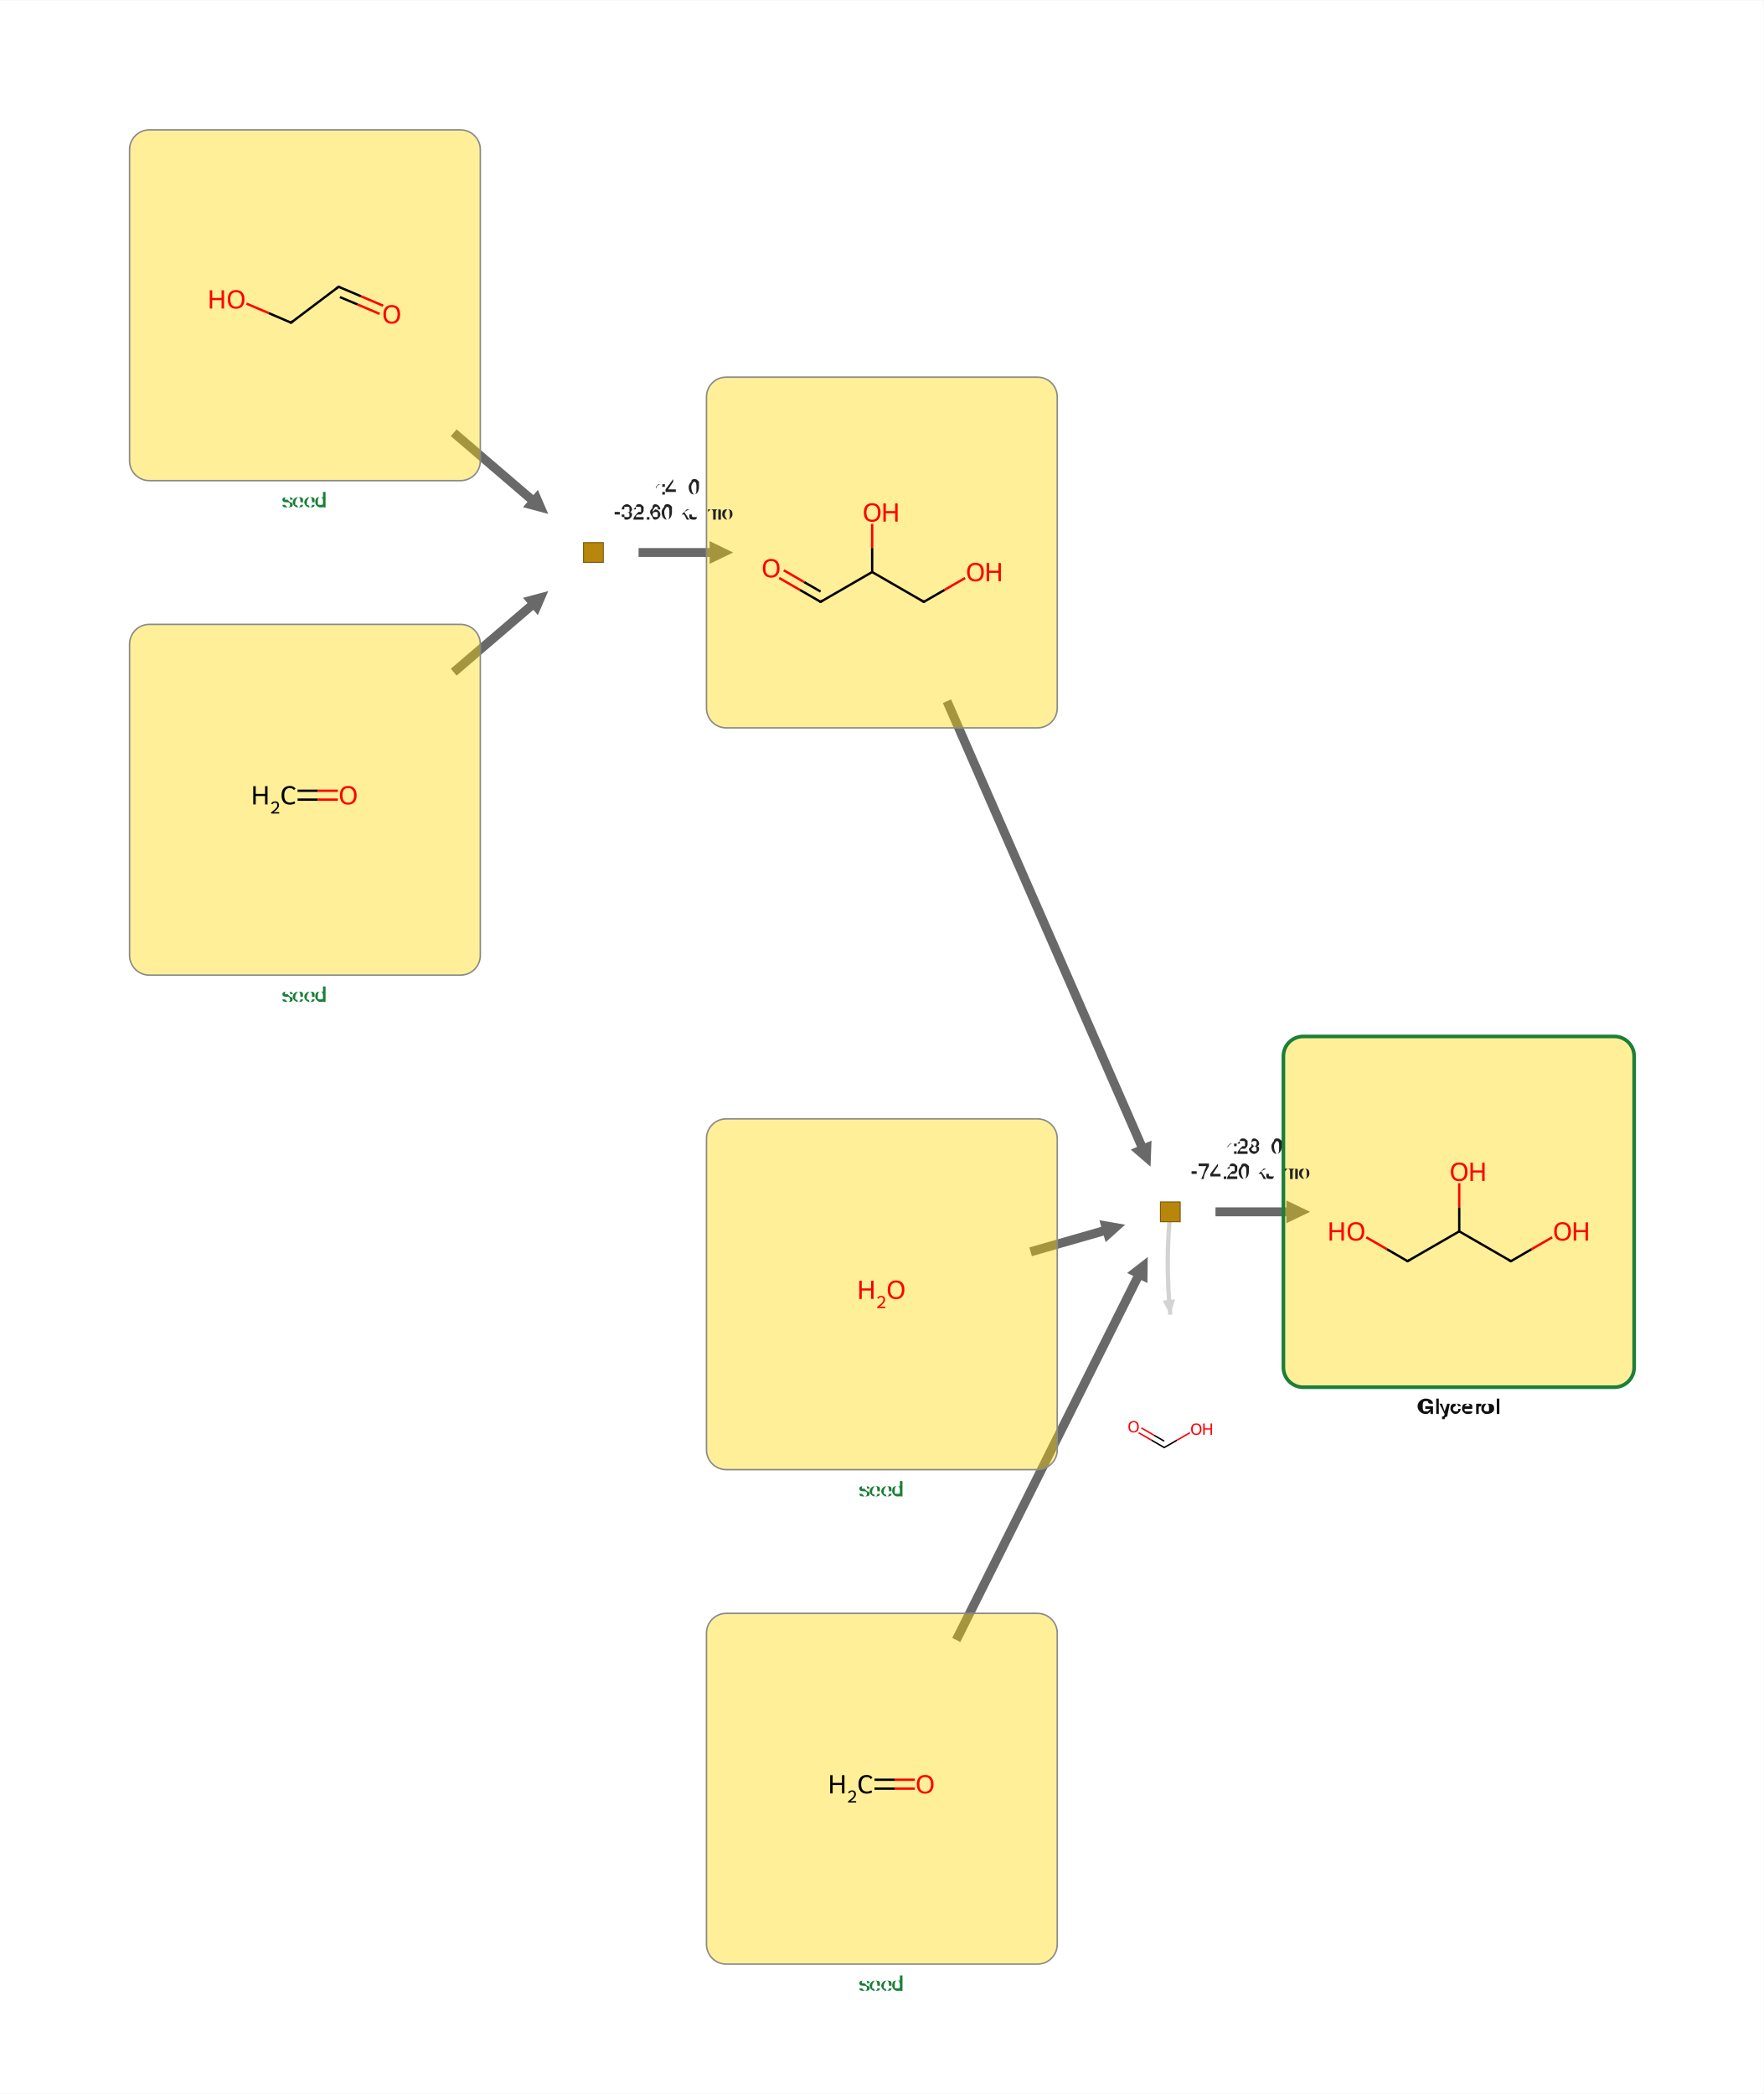
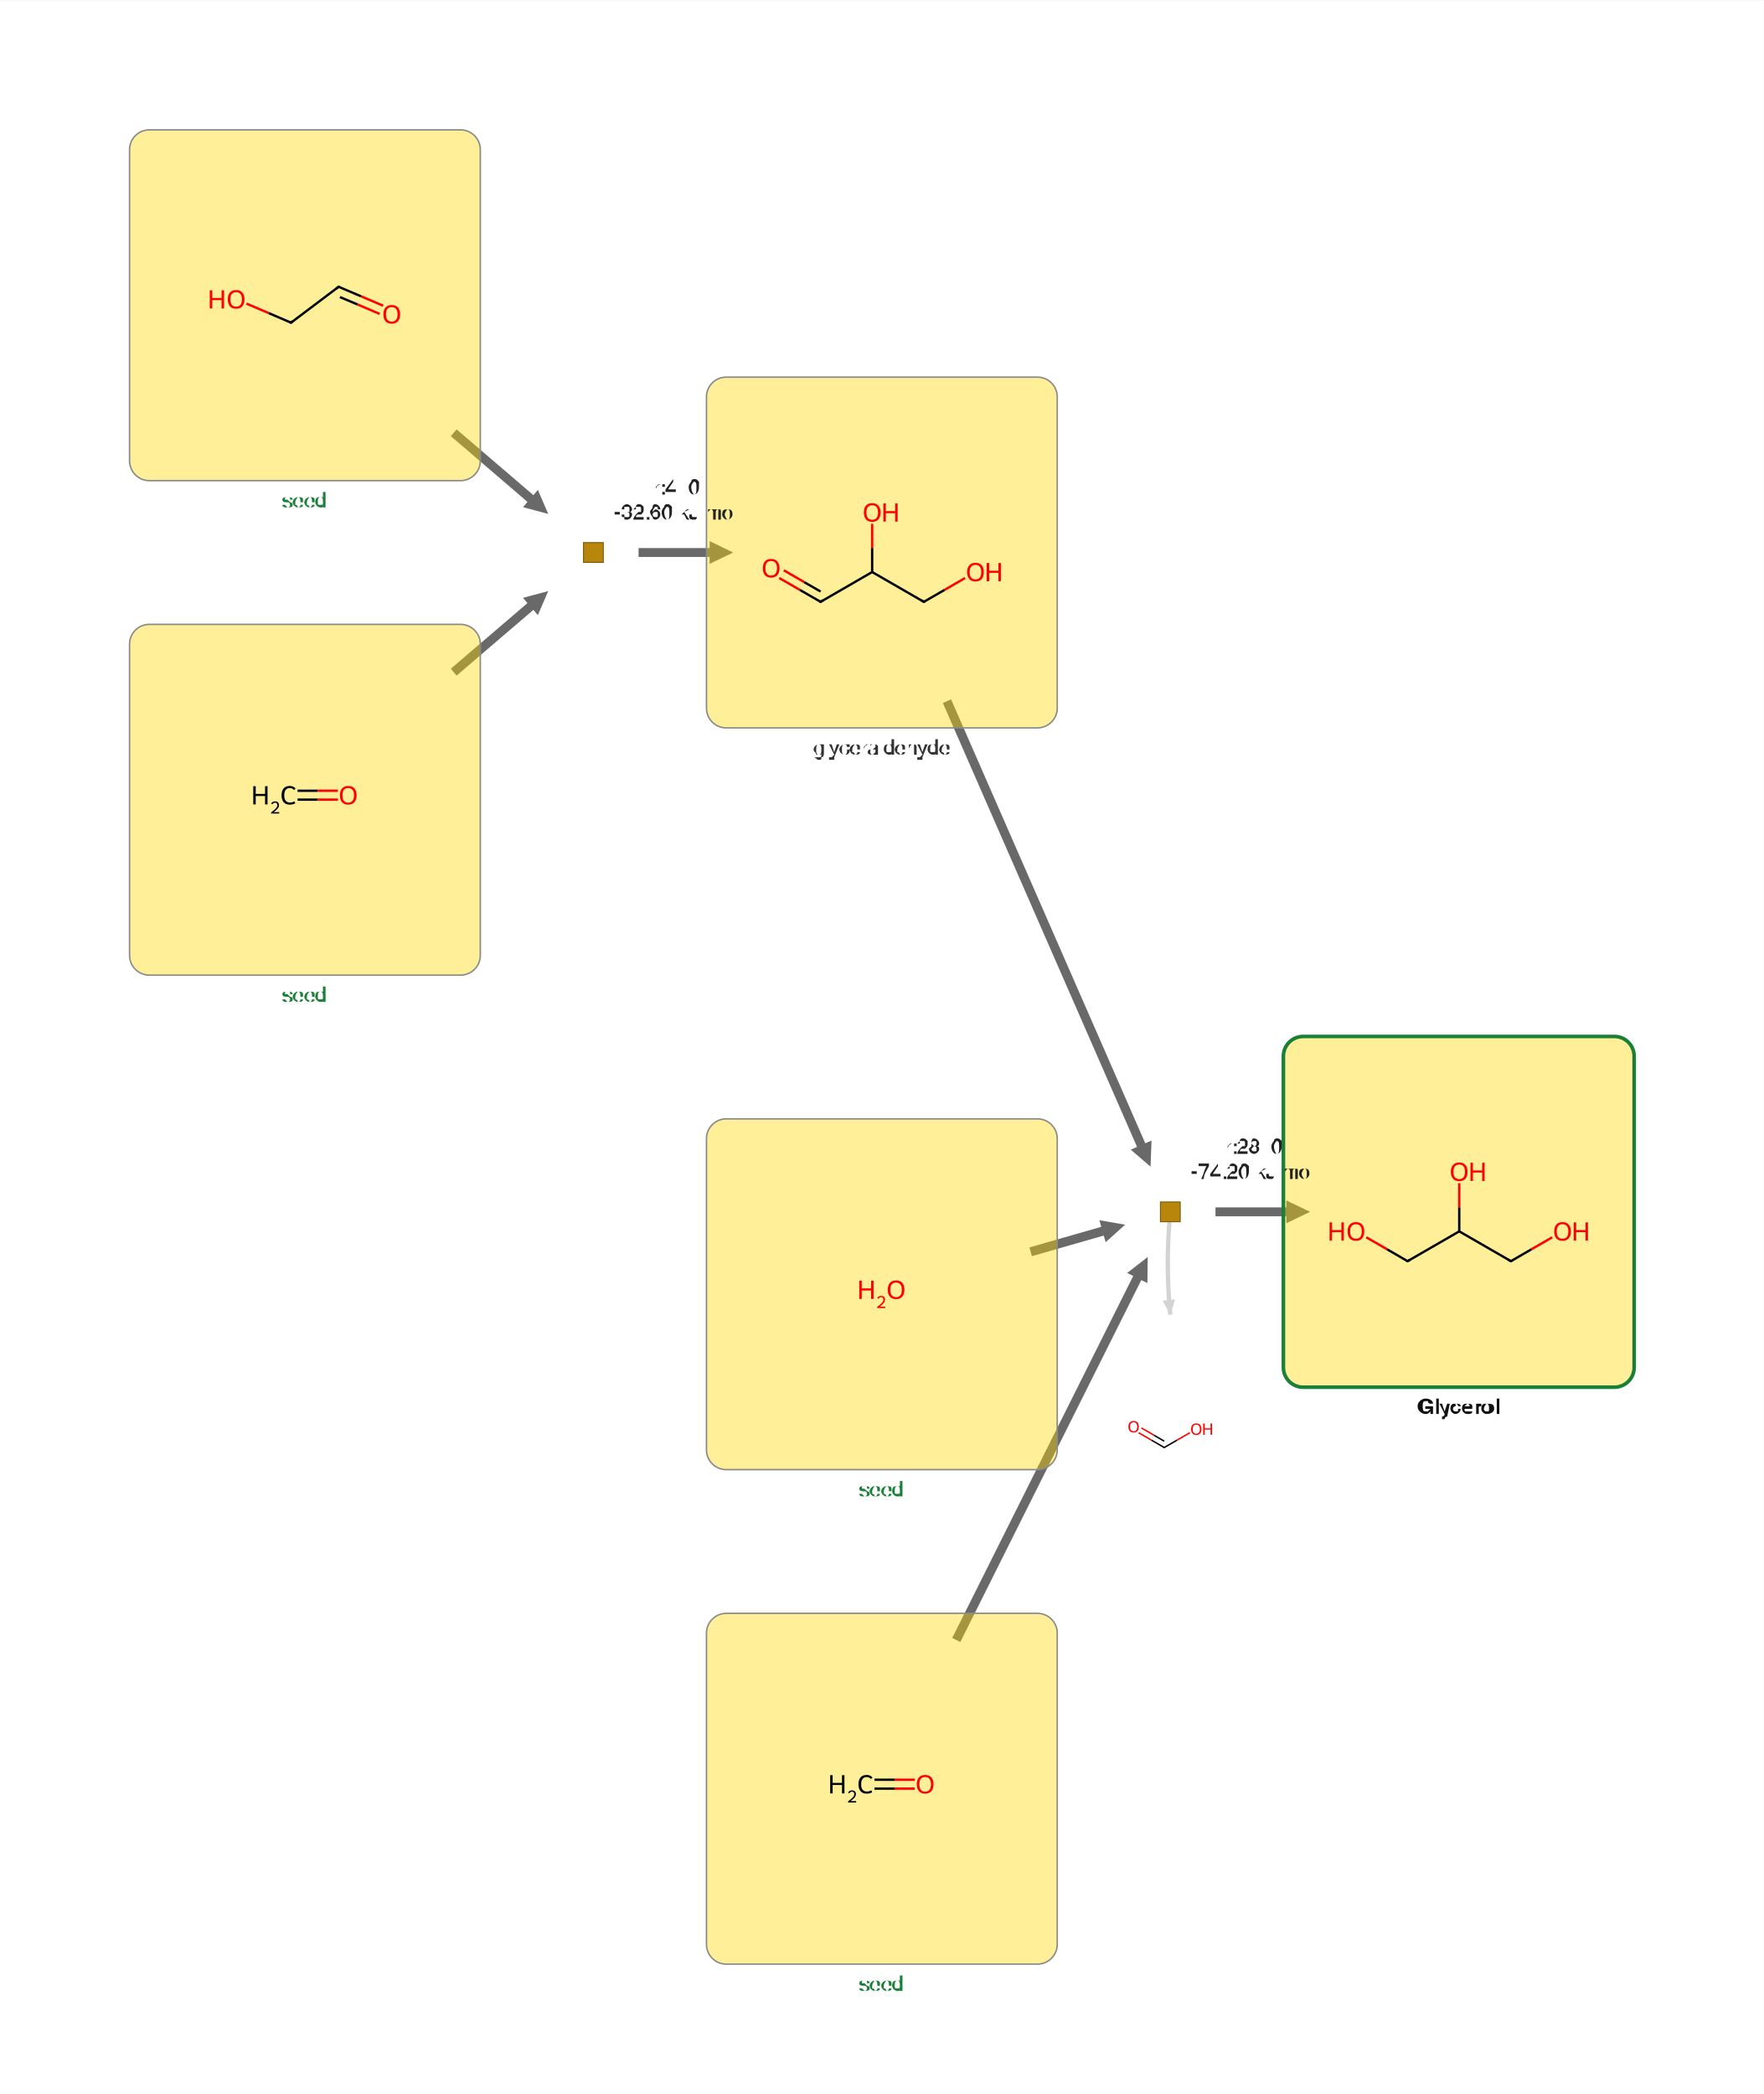
<svg xmlns="http://www.w3.org/2000/svg" width="1100" height="1306" viewBox="0 0 1100.00 1305.61">
  <rect width="100%" height="100%" fill="white" />
  <g transform="scale(102.8037) translate(8.85,10.85)">
    <path d="M-3.024,-0.89 L-1.926,-3.086 L-1.889,-3.068 L-1.887,-3.226 L-2.012,-3.129 L-1.975,-3.111 L-3.073,-0.915 Z" fill="#696969" opacity="1.0" />
    <path d="M-2.59,-3.231 L-2.154,-3.356 L-2.142,-3.316 L-2.024,-3.422 L-2.18,-3.449 L-2.169,-3.409 L-2.605,-3.284 Z" fill="#696969" opacity="1.0" />
    <path d="M-3.13,-6.587 L-1.952,-3.894 L-1.99,-3.877 L-1.87,-3.774 L-1.864,-3.932 L-1.902,-3.916 L-3.08,-6.609 Z" fill="#696969" opacity="1.0" />
    <path d="M-1.476,-3.473 L-1.046,-3.473 L-1.046,-3.431 L-0.902,-3.5 L-1.046,-3.569 L-1.046,-3.527 L-1.476,-3.527 Z" fill="#696969" opacity="1.0" />
    <path d="M-6.08,-6.753 L-5.614,-7.152 L-5.587,-7.12 L-5.524,-7.266 L-5.677,-7.225 L-5.65,-7.193 L-6.115,-6.795 Z" fill="#696969" opacity="1.0" />
    <path d="M-6.115,-8.206 L-5.65,-7.807 L-5.677,-7.775 L-5.524,-7.734 L-5.587,-7.88 L-5.614,-7.848 L-6.08,-8.247 Z" fill="#696969" opacity="1.0" />
    <path d="M-4.976,-7.473 L-4.545,-7.473 L-4.545,-7.431 L-4.402,-7.5 L-4.545,-7.569 L-4.545,-7.527 L-4.976,-7.527 Z" fill="#696969" opacity="1.0" />
    <path d="M-1.75,-3.5 Q-1.781,-3.188 -1.75,-2.876" fill="none" stroke="#d3d3d3" stroke-width="0.026" />
    <path d="M-1.75,-2.876 L-1.797,-2.961 L-1.721,-2.969 Z" fill="#d3d3d3" />
    <svg x="-2.41" y="-2.81" width="1.319" height="1.319" viewBox="0 0 300 300" preserveAspectRatio="xMidYMid meet">
      <path class="bond-0 atom-0 atom-1" d="M 106.4,147.9 L 124.1,158.1" style="fill:none;fill-rule:evenodd;stroke:#FF0000;stroke-width:2.0px;stroke-linecap:butt;stroke-linejoin:miter;stroke-opacity:1" />
      <path class="bond-0 atom-0 atom-1" d="M 124.1,158.1 L 141.7,168.3" style="fill:none;fill-rule:evenodd;stroke:#000000;stroke-width:2.0px;stroke-linecap:butt;stroke-linejoin:miter;stroke-opacity:1" />
      <path class="bond-0 atom-0 atom-1" d="M 110.2,141.3 L 127.9,151.5" style="fill:none;fill-rule:evenodd;stroke:#FF0000;stroke-width:2.0px;stroke-linecap:butt;stroke-linejoin:miter;stroke-opacity:1" />
      <path class="bond-0 atom-0 atom-1" d="M 127.9,151.5 L 141.7,159.5" style="fill:none;fill-rule:evenodd;stroke:#000000;stroke-width:2.0px;stroke-linecap:butt;stroke-linejoin:miter;stroke-opacity:1" />
      <path class="bond-1 atom-1 atom-2" d="M 141.7,168.3 L 159.4,158.1" style="fill:none;fill-rule:evenodd;stroke:#000000;stroke-width:2.0px;stroke-linecap:butt;stroke-linejoin:miter;stroke-opacity:1" />
      <path class="bond-1 atom-1 atom-2" d="M 159.4,158.1 L 177.1,147.9" style="fill:none;fill-rule:evenodd;stroke:#FF0000;stroke-width:2.0px;stroke-linecap:butt;stroke-linejoin:miter;stroke-opacity:1" />
      <path d="M 140.9,167.8 L 141.7,168.3 L 142.6,167.8" style="fill:none;stroke:#000000;stroke-width:2.0px;stroke-linecap:butt;stroke-linejoin:miter;stroke-miterlimit:10;stroke-opacity:1;" />
      <path class="atom-0" d="M 92.3 139.6 Q 92.3 135.8, 94.2 133.7 Q 96.0 131.7, 99.5 131.7 Q 102.9 131.7, 104.8 133.7 Q 106.6 135.8, 106.6 139.6 Q 106.6 143.4, 104.8 145.5 Q 102.9 147.6, 99.5 147.6 Q 96.1 147.6, 94.2 145.5 Q 92.3 143.4, 92.3 139.6 M 99.5 145.9 Q 101.9 145.9, 103.1 144.3 Q 104.4 142.7, 104.4 139.6 Q 104.4 136.5, 103.1 135.0 Q 101.9 133.4, 99.5 133.4 Q 97.1 133.4, 95.8 135.0 Q 94.5 136.5, 94.5 139.6 Q 94.5 142.7, 95.8 144.3 Q 97.1 145.9, 99.5 145.9 " fill="#FF0000" />
      <path class="atom-2" d="M 178.8 142.9 Q 178.8 139.1, 180.6 137.1 Q 182.5 135.0, 185.9 135.0 Q 189.4 135.0, 191.2 137.1 Q 193.1 139.1, 193.1 142.9 Q 193.1 146.7, 191.2 148.8 Q 189.3 151.0, 185.9 151.0 Q 182.5 151.0, 180.6 148.8 Q 178.8 146.7, 178.8 142.9 M 185.9 149.2 Q 188.3 149.2, 189.6 147.6 Q 190.9 146.0, 190.9 142.9 Q 190.9 139.8, 189.6 138.3 Q 188.3 136.7, 185.9 136.7 Q 183.5 136.7, 182.2 138.3 Q 181.0 139.8, 181.0 142.9 Q 181.0 146.0, 182.2 147.6 Q 183.5 149.2, 185.9 149.2 " fill="#FF0000" />
      <path class="atom-2" d="M 195.5 135.1 L 197.6 135.1 L 197.6 141.8 L 205.6 141.8 L 205.6 135.1 L 207.7 135.1 L 207.7 150.7 L 205.6 150.7 L 205.6 143.5 L 197.6 143.5 L 197.6 150.7 L 195.5 150.7 L 195.5 135.1 " fill="#FF0000" />
    </svg>
    <rect x="-1.064" y="-4.564" width="2.128" height="2.128" rx="0.12" fill="#ffd700" fill-opacity="0.4" stroke="#1a7f37" stroke-width="0.022" />
    <svg x="-1.064" y="-4.564" width="2.128" height="2.128" viewBox="0 0 300 300" preserveAspectRatio="xMidYMid meet">
      <path class="bond-0 atom-0 atom-1" d="M 70.9,171.8 L 88.6,182.0" style="fill:none;fill-rule:evenodd;stroke:#FF0000;stroke-width:2.0px;stroke-linecap:butt;stroke-linejoin:miter;stroke-opacity:1" />
      <path class="bond-0 atom-0 atom-1" d="M 88.6,182.0 L 106.2,192.2" style="fill:none;fill-rule:evenodd;stroke:#000000;stroke-width:2.0px;stroke-linecap:butt;stroke-linejoin:miter;stroke-opacity:1" />
      <path class="bond-1 atom-1 atom-2" d="M 106.2,192.2 L 150.4,166.7" style="fill:none;fill-rule:evenodd;stroke:#000000;stroke-width:2.0px;stroke-linecap:butt;stroke-linejoin:miter;stroke-opacity:1" />
      <path class="bond-2 atom-2 atom-3" d="M 150.4,166.7 L 150.4,146.1" style="fill:none;fill-rule:evenodd;stroke:#000000;stroke-width:2.0px;stroke-linecap:butt;stroke-linejoin:miter;stroke-opacity:1" />
      <path class="bond-2 atom-2 atom-3" d="M 150.4,146.1 L 150.4,125.5" style="fill:none;fill-rule:evenodd;stroke:#FF0000;stroke-width:2.0px;stroke-linecap:butt;stroke-linejoin:miter;stroke-opacity:1" />
      <path class="bond-3 atom-2 atom-4" d="M 150.4,166.7 L 194.6,192.2" style="fill:none;fill-rule:evenodd;stroke:#000000;stroke-width:2.0px;stroke-linecap:butt;stroke-linejoin:miter;stroke-opacity:1" />
      <path class="bond-4 atom-4 atom-5" d="M 194.6,192.2 L 212.2,182.0" style="fill:none;fill-rule:evenodd;stroke:#000000;stroke-width:2.0px;stroke-linecap:butt;stroke-linejoin:miter;stroke-opacity:1" />
      <path class="bond-4 atom-4 atom-5" d="M 212.2,182.0 L 229.9,171.8" style="fill:none;fill-rule:evenodd;stroke:#FF0000;stroke-width:2.0px;stroke-linecap:butt;stroke-linejoin:miter;stroke-opacity:1" />
      <path d="M 105.3,191.7 L 106.2,192.2 L 108.4,190.9" style="fill:none;stroke:#000000;stroke-width:2.0px;stroke-linecap:butt;stroke-linejoin:miter;stroke-miterlimit:10;stroke-opacity:1;" />
      <path d="M 192.3,190.9 L 194.6,192.2 L 195.4,191.7" style="fill:none;stroke:#000000;stroke-width:2.0px;stroke-linecap:butt;stroke-linejoin:miter;stroke-miterlimit:10;stroke-opacity:1;" />
      <path class="atom-0" d="M 39.5 159.0 L 41.6 159.0 L 41.6 165.6 L 49.6 165.6 L 49.6 159.0 L 51.7 159.0 L 51.7 174.6 L 49.6 174.6 L 49.6 167.4 L 41.6 167.4 L 41.6 174.6 L 39.5 174.6 L 39.5 159.0 " fill="#FF0000" />
      <path class="atom-0" d="M 54.9 166.7 Q 54.9 163.0, 56.7 160.9 Q 58.6 158.8, 62.1 158.8 Q 65.5 158.8, 67.4 160.9 Q 69.2 163.0, 69.2 166.7 Q 69.2 170.5, 67.3 172.7 Q 65.5 174.8, 62.1 174.8 Q 58.6 174.8, 56.7 172.7 Q 54.9 170.5, 54.9 166.7 M 62.1 173.0 Q 64.4 173.0, 65.7 171.5 Q 67.0 169.9, 67.0 166.7 Q 67.0 163.7, 65.7 162.1 Q 64.4 160.6, 62.1 160.6 Q 59.7 160.6, 58.4 162.1 Q 57.1 163.7, 57.1 166.7 Q 57.1 169.9, 58.4 171.5 Q 59.7 173.0, 62.1 173.0 " fill="#FF0000" />
      <path class="atom-3" d="M 143.2 115.7 Q 143.2 112.0, 145.1 109.9 Q 146.9 107.8, 150.4 107.8 Q 153.8 107.8, 155.7 109.9 Q 157.5 112.0, 157.5 115.7 Q 157.5 119.5, 155.7 121.7 Q 153.8 123.8, 150.4 123.8 Q 147.0 123.8, 145.1 121.7 Q 143.2 119.5, 143.2 115.7 M 150.4 122.0 Q 152.8 122.0, 154.0 120.5 Q 155.3 118.9, 155.3 115.7 Q 155.3 112.7, 154.0 111.1 Q 152.8 109.6, 150.4 109.6 Q 148.0 109.6, 146.7 111.1 Q 145.4 112.7, 145.4 115.7 Q 145.4 118.9, 146.7 120.5 Q 148.0 122.0, 150.4 122.0 " fill="#FF0000" />
      <path class="atom-3" d="M 160.0 108.0 L 162.1 108.0 L 162.1 114.6 L 170.0 114.6 L 170.0 108.0 L 172.1 108.0 L 172.1 123.6 L 170.0 123.6 L 170.0 116.4 L 162.1 116.4 L 162.1 123.6 L 160.0 123.6 L 160.0 108.0 " fill="#FF0000" />
      <path class="atom-5" d="M 231.6 166.7 Q 231.6 163.0, 233.4 160.9 Q 235.3 158.8, 238.7 158.8 Q 242.2 158.8, 244.0 160.9 Q 245.9 163.0, 245.9 166.7 Q 245.9 170.5, 244.0 172.7 Q 242.1 174.8, 238.7 174.8 Q 235.3 174.8, 233.4 172.7 Q 231.6 170.5, 231.6 166.7 M 238.7 173.0 Q 241.1 173.0, 242.4 171.5 Q 243.7 169.9, 243.7 166.7 Q 243.7 163.7, 242.4 162.1 Q 241.1 160.6, 238.7 160.6 Q 236.3 160.6, 235.0 162.1 Q 233.8 163.7, 233.8 166.7 Q 233.8 169.9, 235.0 171.5 Q 236.3 173.0, 238.7 173.0 " fill="#FF0000" />
      <path class="atom-5" d="M 248.3 159.0 L 250.4 159.0 L 250.4 165.6 L 258.4 165.6 L 258.4 159.0 L 260.5 159.0 L 260.5 174.6 L 258.4 174.6 L 258.4 167.4 L 250.4 167.4 L 250.4 174.6 L 248.3 174.6 L 248.3 159.0 " fill="#FF0000" />
    </svg>
    <text x="0" y="-2.273" font-family="Helvetica, Arial, sans-serif" font-size="0.125" text-anchor="middle" fill="#111" font-weight="bold">Glycerol</text>
    <path d="M-1.69,-3.56 L-1.81,-3.56 L-1.81,-3.44 L-1.69,-3.44 Z" fill="#b8860b" stroke="#7a5c10" stroke-width="0.006" />
    <text x="-1.244" y="-3.85" font-family="Helvetica, Arial, sans-serif" font-size="0.125" text-anchor="middle" fill="#222" font-weight="normal">r:28_0</text>
    <text x="-1.244" y="-3.7" font-family="Helvetica, Arial, sans-serif" font-size="0.125" text-anchor="middle" fill="#222" font-weight="normal">-74.20 kJ/mol</text>
    <rect x="-4.564" y="-1.064" width="2.128" height="2.128" rx="0.12" fill="#ffd700" fill-opacity="0.4" stroke="#8a8a8a" stroke-width="0.009" />
    <svg x="-4.564" y="-1.064" width="2.128" height="2.128" viewBox="0 0 300 300" preserveAspectRatio="xMidYMid meet">
      <path class="bond-0 atom-0 atom-1" d="M 143.7,142.3 L 160.9,142.3" style="fill:none;fill-rule:evenodd;stroke:#000000;stroke-width:2.0px;stroke-linecap:butt;stroke-linejoin:miter;stroke-opacity:1" />
      <path class="bond-0 atom-0 atom-1" d="M 160.9,142.3 L 178.2,142.3" style="fill:none;fill-rule:evenodd;stroke:#FF0000;stroke-width:2.0px;stroke-linecap:butt;stroke-linejoin:miter;stroke-opacity:1" />
      <path class="bond-0 atom-0 atom-1" d="M 143.7,149.9 L 160.9,149.9" style="fill:none;fill-rule:evenodd;stroke:#000000;stroke-width:2.0px;stroke-linecap:butt;stroke-linejoin:miter;stroke-opacity:1" />
      <path class="bond-0 atom-0 atom-1" d="M 160.9,149.9 L 178.2,149.9" style="fill:none;fill-rule:evenodd;stroke:#FF0000;stroke-width:2.0px;stroke-linecap:butt;stroke-linejoin:miter;stroke-opacity:1" />
      <path class="atom-0" d="M 105.8 138.4 L 107.9 138.4 L 107.9 145.0 L 115.9 145.0 L 115.9 138.4 L 118.0 138.4 L 118.0 154.0 L 115.9 154.0 L 115.9 146.8 L 107.9 146.8 L 107.9 154.0 L 105.8 154.0 L 105.8 138.4 " fill="#000000" />
      <path class="atom-0" d="M 121.1 153.4 Q 121.5 152.5, 122.4 151.9 Q 123.3 151.4, 124.5 151.4 Q 126.1 151.4, 126.9 152.2 Q 127.8 153.1, 127.8 154.6 Q 127.8 156.1, 126.7 157.5 Q 125.6 158.9, 123.2 160.6 L 128.0 160.6 L 128.0 161.8 L 121.1 161.8 L 121.1 160.8 Q 123.0 159.4, 124.1 158.4 Q 125.2 157.4, 125.8 156.5 Q 126.4 155.6, 126.4 154.6 Q 126.4 153.6, 125.9 153.1 Q 125.4 152.5, 124.5 152.5 Q 123.7 152.5, 123.1 152.9 Q 122.6 153.2, 122.2 153.9 L 121.1 153.4 " fill="#000000" />
      <path class="atom-0" d="M 130.0 146.2 Q 130.0 142.3, 131.8 140.3 Q 133.6 138.2, 137.1 138.2 Q 140.3 138.2, 142.0 140.5 L 140.6 141.7 Q 139.3 140.0, 137.1 140.0 Q 134.7 140.0, 133.5 141.6 Q 132.3 143.2, 132.3 146.2 Q 132.3 149.3, 133.5 150.8 Q 134.8 152.4, 137.3 152.4 Q 139.0 152.4, 141.1 151.4 L 141.7 153.0 Q 140.9 153.6, 139.6 153.9 Q 138.4 154.2, 137.0 154.2 Q 133.6 154.2, 131.8 152.1 Q 130.0 150.0, 130.0 146.2 " fill="#000000" />
      <path class="atom-1" d="M 179.9 146.2 Q 179.9 142.4, 181.7 140.3 Q 183.6 138.2, 187.0 138.2 Q 190.5 138.2, 192.3 140.3 Q 194.2 142.4, 194.2 146.2 Q 194.2 149.9, 192.3 152.1 Q 190.4 154.2, 187.0 154.2 Q 183.6 154.2, 181.7 152.1 Q 179.9 150.0, 179.9 146.2 M 187.0 152.5 Q 189.4 152.5, 190.7 150.9 Q 192.0 149.3, 192.0 146.2 Q 192.0 143.1, 190.7 141.6 Q 189.4 140.0, 187.0 140.0 Q 184.6 140.0, 183.3 141.5 Q 182.1 143.1, 182.1 146.2 Q 182.1 149.3, 183.3 150.9 Q 184.6 152.5, 187.0 152.5 " fill="#FF0000" />
    </svg>
    <text x="-3.5" y="1.226" font-family="Helvetica, Arial, sans-serif" font-size="0.125" text-anchor="middle" fill="#1a7f37" font-weight="normal">seed</text>
    <rect x="-4.564" y="-4.064" width="2.128" height="2.128" rx="0.12" fill="#ffd700" fill-opacity="0.4" stroke="#8a8a8a" stroke-width="0.009" />
    <svg x="-4.564" y="-4.064" width="2.128" height="2.128" viewBox="0 0 300 300" preserveAspectRatio="xMidYMid meet">
      <path class="atom-0" d="M 130.7 138.4 L 132.8 138.4 L 132.8 145.0 L 140.8 145.0 L 140.8 138.4 L 142.9 138.4 L 142.9 154.0 L 140.8 154.0 L 140.8 146.8 L 132.8 146.8 L 132.8 154.0 L 130.7 154.0 L 130.7 138.4 " fill="#FF0000" />
      <path class="atom-0" d="M 146.0 153.4 Q 146.4 152.5, 147.3 151.9 Q 148.2 151.4, 149.4 151.4 Q 151.0 151.4, 151.9 152.2 Q 152.7 153.1, 152.7 154.6 Q 152.7 156.1, 151.6 157.5 Q 150.5 158.9, 148.2 160.6 L 152.9 160.6 L 152.9 161.8 L 146.0 161.8 L 146.0 160.8 Q 147.9 159.4, 149.0 158.4 Q 150.2 157.4, 150.7 156.5 Q 151.3 155.6, 151.3 154.6 Q 151.3 153.6, 150.8 153.1 Q 150.3 152.5, 149.4 152.5 Q 148.6 152.5, 148.1 152.9 Q 147.5 153.2, 147.1 153.9 L 146.0 153.4 " fill="#FF0000" />
      <path class="atom-0" d="M 155.0 146.2 Q 155.0 142.4, 156.9 140.3 Q 158.7 138.2, 162.2 138.2 Q 165.6 138.2, 167.5 140.3 Q 169.3 142.4, 169.3 146.2 Q 169.3 149.9, 167.4 152.1 Q 165.6 154.2, 162.2 154.2 Q 158.7 154.2, 156.9 152.1 Q 155.0 150.0, 155.0 146.2 M 162.2 152.5 Q 164.5 152.5, 165.8 150.9 Q 167.1 149.3, 167.1 146.2 Q 167.1 143.1, 165.8 141.6 Q 164.5 140.0, 162.2 140.0 Q 159.8 140.0, 158.5 141.5 Q 157.2 143.1, 157.2 146.2 Q 157.2 149.3, 158.5 150.9 Q 159.8 152.5, 162.2 152.5 " fill="#FF0000" />
    </svg>
    <text x="-3.5" y="-1.774" font-family="Helvetica, Arial, sans-serif" font-size="0.125" text-anchor="middle" fill="#1a7f37" font-weight="normal">seed</text>
    <rect x="-4.564" y="-8.564" width="2.128" height="2.128" rx="0.12" fill="#ffd700" fill-opacity="0.4" stroke="#8a8a8a" stroke-width="0.009" />
    <svg x="-4.564" y="-8.564" width="2.128" height="2.128" viewBox="0 0 300 300" preserveAspectRatio="xMidYMid meet">
      <path class="bond-0 atom-0 atom-1" d="M 62.2,171.8 L 79.9,182.0" style="fill:none;fill-rule:evenodd;stroke:#FF0000;stroke-width:2.0px;stroke-linecap:butt;stroke-linejoin:miter;stroke-opacity:1" />
      <path class="bond-0 atom-0 atom-1" d="M 79.9,182.0 L 97.6,192.2" style="fill:none;fill-rule:evenodd;stroke:#000000;stroke-width:2.0px;stroke-linecap:butt;stroke-linejoin:miter;stroke-opacity:1" />
      <path class="bond-0 atom-0 atom-1" d="M 66.1,165.2 L 83.7,175.4" style="fill:none;fill-rule:evenodd;stroke:#FF0000;stroke-width:2.0px;stroke-linecap:butt;stroke-linejoin:miter;stroke-opacity:1" />
      <path class="bond-0 atom-0 atom-1" d="M 83.7,175.4 L 97.6,183.4" style="fill:none;fill-rule:evenodd;stroke:#000000;stroke-width:2.0px;stroke-linecap:butt;stroke-linejoin:miter;stroke-opacity:1" />
      <path class="bond-1 atom-1 atom-2" d="M 97.6,192.2 L 141.7,166.7" style="fill:none;fill-rule:evenodd;stroke:#000000;stroke-width:2.0px;stroke-linecap:butt;stroke-linejoin:miter;stroke-opacity:1" />
      <path class="bond-2 atom-2 atom-3" d="M 141.7,166.7 L 141.7,146.1" style="fill:none;fill-rule:evenodd;stroke:#000000;stroke-width:2.0px;stroke-linecap:butt;stroke-linejoin:miter;stroke-opacity:1" />
      <path class="bond-2 atom-2 atom-3" d="M 141.7,146.1 L 141.7,125.5" style="fill:none;fill-rule:evenodd;stroke:#FF0000;stroke-width:2.0px;stroke-linecap:butt;stroke-linejoin:miter;stroke-opacity:1" />
      <path class="bond-3 atom-2 atom-4" d="M 141.7,166.7 L 185.9,192.2" style="fill:none;fill-rule:evenodd;stroke:#000000;stroke-width:2.0px;stroke-linecap:butt;stroke-linejoin:miter;stroke-opacity:1" />
      <path class="bond-4 atom-4 atom-5" d="M 185.9,192.2 L 203.6,182.0" style="fill:none;fill-rule:evenodd;stroke:#000000;stroke-width:2.0px;stroke-linecap:butt;stroke-linejoin:miter;stroke-opacity:1" />
      <path class="bond-4 atom-4 atom-5" d="M 203.6,182.0 L 221.2,171.8" style="fill:none;fill-rule:evenodd;stroke:#FF0000;stroke-width:2.0px;stroke-linecap:butt;stroke-linejoin:miter;stroke-opacity:1" />
      <path d="M 96.7,191.7 L 97.6,192.2 L 99.8,190.9" style="fill:none;stroke:#000000;stroke-width:2.0px;stroke-linecap:butt;stroke-linejoin:miter;stroke-miterlimit:10;stroke-opacity:1;" />
      <path d="M 183.7,190.9 L 185.9,192.2 L 186.8,191.7" style="fill:none;stroke:#000000;stroke-width:2.0px;stroke-linecap:butt;stroke-linejoin:miter;stroke-miterlimit:10;stroke-opacity:1;" />
      <path class="atom-0" d="M 48.2 163.4 Q 48.2 159.7, 50.0 157.6 Q 51.9 155.5, 55.3 155.5 Q 58.8 155.5, 60.6 157.6 Q 62.5 159.7, 62.5 163.4 Q 62.5 167.2, 60.6 169.4 Q 58.7 171.5, 55.3 171.5 Q 51.9 171.5, 50.0 169.4 Q 48.2 167.2, 48.2 163.4 M 55.3 169.7 Q 57.7 169.7, 59.0 168.1 Q 60.3 166.5, 60.3 163.4 Q 60.3 160.4, 59.0 158.8 Q 57.7 157.3, 55.3 157.3 Q 52.9 157.3, 51.6 158.8 Q 50.4 160.3, 50.4 163.4 Q 50.4 166.6, 51.6 168.1 Q 52.9 169.7, 55.3 169.7 " fill="#FF0000" />
      <path class="atom-3" d="M 134.6 115.7 Q 134.6 112.0, 136.4 109.9 Q 138.3 107.8, 141.7 107.8 Q 145.2 107.8, 147.0 109.9 Q 148.9 112.0, 148.9 115.7 Q 148.9 119.5, 147.0 121.7 Q 145.1 123.8, 141.7 123.8 Q 138.3 123.8, 136.4 121.7 Q 134.6 119.5, 134.6 115.7 M 141.7 122.0 Q 144.1 122.0, 145.4 120.5 Q 146.7 118.9, 146.7 115.7 Q 146.7 112.7, 145.4 111.1 Q 144.1 109.6, 141.7 109.6 Q 139.4 109.6, 138.1 111.1 Q 136.8 112.7, 136.8 115.7 Q 136.8 118.9, 138.1 120.5 Q 139.4 122.0, 141.7 122.0 " fill="#FF0000" />
      <path class="atom-3" d="M 151.3 108.0 L 153.4 108.0 L 153.4 114.6 L 161.4 114.6 L 161.4 108.0 L 163.5 108.0 L 163.5 123.6 L 161.4 123.6 L 161.4 116.4 L 153.4 116.4 L 153.4 123.6 L 151.3 123.6 L 151.3 108.0 " fill="#FF0000" />
      <path class="atom-5" d="M 222.9 166.7 Q 222.9 163.0, 224.8 160.9 Q 226.6 158.8, 230.1 158.8 Q 233.5 158.8, 235.4 160.9 Q 237.2 163.0, 237.2 166.7 Q 237.2 170.5, 235.4 172.7 Q 233.5 174.8, 230.1 174.8 Q 226.6 174.8, 224.8 172.7 Q 222.9 170.5, 222.9 166.7 M 230.1 173.0 Q 232.4 173.0, 233.7 171.5 Q 235.0 169.9, 235.0 166.7 Q 235.0 163.7, 233.7 162.1 Q 232.4 160.6, 230.1 160.6 Q 227.7 160.6, 226.4 162.1 Q 225.1 163.7, 225.1 166.7 Q 225.1 169.9, 226.4 171.5 Q 227.7 173.0, 230.1 173.0 " fill="#FF0000" />
      <path class="atom-5" d="M 239.6 159.0 L 241.8 159.0 L 241.8 165.6 L 249.7 165.6 L 249.7 159.0 L 251.8 159.0 L 251.8 174.6 L 249.7 174.6 L 249.7 167.4 L 241.8 167.4 L 241.8 174.6 L 239.6 174.6 L 239.6 159.0 " fill="#FF0000" />
    </svg>
+     <text x="-3.5" y="-6.274" font-family="Helvetica, Arial, sans-serif" font-size="0.125" text-anchor="middle" fill="#333" font-weight="normal">glyceraldehyde</text>
    <path d="M-5.19,-7.56 L-5.31,-7.56 L-5.31,-7.44 L-5.19,-7.44 Z" fill="#b8860b" stroke="#7a5c10" stroke-width="0.006" />
    <text x="-4.744" y="-7.85" font-family="Helvetica, Arial, sans-serif" font-size="0.125" text-anchor="middle" fill="#222" font-weight="normal">r:4_0</text>
    <text x="-4.744" y="-7.7" font-family="Helvetica, Arial, sans-serif" font-size="0.125" text-anchor="middle" fill="#222" font-weight="normal">-32.60 kJ/mol</text>
    <rect x="-8.064" y="-7.064" width="2.128" height="2.128" rx="0.12" fill="#ffd700" fill-opacity="0.4" stroke="#8a8a8a" stroke-width="0.009" />
    <svg x="-8.064" y="-7.064" width="2.128" height="2.128" viewBox="0 0 300 300" preserveAspectRatio="xMidYMid meet">
      <path class="bond-0 atom-0 atom-1" d="M 143.7,142.3 L 160.9,142.3" style="fill:none;fill-rule:evenodd;stroke:#000000;stroke-width:2.0px;stroke-linecap:butt;stroke-linejoin:miter;stroke-opacity:1" />
      <path class="bond-0 atom-0 atom-1" d="M 160.9,142.3 L 178.2,142.3" style="fill:none;fill-rule:evenodd;stroke:#FF0000;stroke-width:2.0px;stroke-linecap:butt;stroke-linejoin:miter;stroke-opacity:1" />
      <path class="bond-0 atom-0 atom-1" d="M 143.7,149.9 L 160.9,149.9" style="fill:none;fill-rule:evenodd;stroke:#000000;stroke-width:2.0px;stroke-linecap:butt;stroke-linejoin:miter;stroke-opacity:1" />
      <path class="bond-0 atom-0 atom-1" d="M 160.9,149.9 L 178.2,149.9" style="fill:none;fill-rule:evenodd;stroke:#FF0000;stroke-width:2.0px;stroke-linecap:butt;stroke-linejoin:miter;stroke-opacity:1" />
      <path class="atom-0" d="M 105.8 138.4 L 107.9 138.4 L 107.9 145.0 L 115.9 145.0 L 115.9 138.4 L 118.0 138.4 L 118.0 154.0 L 115.9 154.0 L 115.9 146.8 L 107.9 146.8 L 107.9 154.0 L 105.8 154.0 L 105.8 138.4 " fill="#000000" />
      <path class="atom-0" d="M 121.1 153.4 Q 121.5 152.5, 122.4 151.9 Q 123.3 151.4, 124.5 151.4 Q 126.1 151.4, 126.9 152.2 Q 127.8 153.1, 127.8 154.6 Q 127.8 156.1, 126.7 157.5 Q 125.6 158.9, 123.2 160.6 L 128.0 160.6 L 128.0 161.8 L 121.1 161.8 L 121.1 160.8 Q 123.0 159.4, 124.1 158.4 Q 125.2 157.4, 125.8 156.5 Q 126.4 155.6, 126.4 154.6 Q 126.4 153.6, 125.9 153.1 Q 125.4 152.5, 124.5 152.5 Q 123.7 152.5, 123.1 152.9 Q 122.6 153.2, 122.2 153.9 L 121.1 153.4 " fill="#000000" />
      <path class="atom-0" d="M 130.0 146.2 Q 130.0 142.3, 131.8 140.3 Q 133.6 138.2, 137.1 138.2 Q 140.3 138.2, 142.0 140.5 L 140.6 141.7 Q 139.3 140.0, 137.1 140.0 Q 134.7 140.0, 133.5 141.6 Q 132.3 143.2, 132.3 146.2 Q 132.3 149.3, 133.5 150.8 Q 134.8 152.4, 137.3 152.4 Q 139.0 152.4, 141.1 151.4 L 141.7 153.0 Q 140.9 153.6, 139.6 153.9 Q 138.4 154.2, 137.0 154.2 Q 133.6 154.2, 131.8 152.1 Q 130.0 150.0, 130.0 146.2 " fill="#000000" />
      <path class="atom-1" d="M 179.9 146.2 Q 179.9 142.4, 181.7 140.3 Q 183.6 138.2, 187.0 138.2 Q 190.5 138.2, 192.3 140.3 Q 194.2 142.4, 194.2 146.2 Q 194.2 149.9, 192.3 152.1 Q 190.4 154.2, 187.0 154.2 Q 183.6 154.2, 181.7 152.1 Q 179.9 150.0, 179.9 146.2 M 187.0 152.5 Q 189.4 152.5, 190.7 150.9 Q 192.0 149.3, 192.0 146.2 Q 192.0 143.1, 190.7 141.6 Q 189.4 140.0, 187.0 140.0 Q 184.6 140.0, 183.3 141.5 Q 182.1 143.1, 182.1 146.2 Q 182.1 149.3, 183.3 150.9 Q 184.6 152.5, 187.0 152.5 " fill="#FF0000" />
    </svg>
    <text x="-7" y="-4.774" font-family="Helvetica, Arial, sans-serif" font-size="0.125" text-anchor="middle" fill="#1a7f37" font-weight="normal">seed</text>
    <rect x="-8.064" y="-10.064" width="2.128" height="2.128" rx="0.12" fill="#ffd700" fill-opacity="0.4" stroke="#8a8a8a" stroke-width="0.009" />
    <svg x="-8.064" y="-10.064" width="2.128" height="2.128" viewBox="0 0 300 300" preserveAspectRatio="xMidYMid meet">
      <path class="bond-0 atom-0 atom-1" d="M 216.9,150.4 L 197.9,142.3" style="fill:none;fill-rule:evenodd;stroke:#FF0000;stroke-width:2.0px;stroke-linecap:butt;stroke-linejoin:miter;stroke-opacity:1" />
      <path class="bond-0 atom-0 atom-1" d="M 197.9,142.3 L 178.8,134.2" style="fill:none;fill-rule:evenodd;stroke:#000000;stroke-width:2.0px;stroke-linecap:butt;stroke-linejoin:miter;stroke-opacity:1" />
      <path class="bond-0 atom-0 atom-1" d="M 213.9,157.4 L 194.9,149.3" style="fill:none;fill-rule:evenodd;stroke:#FF0000;stroke-width:2.0px;stroke-linecap:butt;stroke-linejoin:miter;stroke-opacity:1" />
      <path class="bond-0 atom-0 atom-1" d="M 194.9,149.3 L 179.9,143.0" style="fill:none;fill-rule:evenodd;stroke:#000000;stroke-width:2.0px;stroke-linecap:butt;stroke-linejoin:miter;stroke-opacity:1" />
      <path class="bond-1 atom-1 atom-2" d="M 178.8,134.2 L 138.1,164.9" style="fill:none;fill-rule:evenodd;stroke:#000000;stroke-width:2.0px;stroke-linecap:butt;stroke-linejoin:miter;stroke-opacity:1" />
      <path class="bond-2 atom-2 atom-3" d="M 138.1,164.9 L 119.0,156.7" style="fill:none;fill-rule:evenodd;stroke:#000000;stroke-width:2.0px;stroke-linecap:butt;stroke-linejoin:miter;stroke-opacity:1" />
      <path class="bond-2 atom-2 atom-3" d="M 119.0,156.7 L 100.0,148.6" style="fill:none;fill-rule:evenodd;stroke:#FF0000;stroke-width:2.0px;stroke-linecap:butt;stroke-linejoin:miter;stroke-opacity:1" />
      <path d="M 179.8,134.6 L 178.8,134.2 L 176.8,135.7" style="fill:none;stroke:#000000;stroke-width:2.0px;stroke-linecap:butt;stroke-linejoin:miter;stroke-miterlimit:10;stroke-opacity:1;" />
      <path d="M 140.1,163.3 L 138.1,164.9 L 137.1,164.4" style="fill:none;stroke:#000000;stroke-width:2.0px;stroke-linecap:butt;stroke-linejoin:miter;stroke-miterlimit:10;stroke-opacity:1;" />
      <path class="atom-0" d="M 217.1 157.7 Q 217.1 154.0, 218.9 151.9 Q 220.8 149.8, 224.2 149.8 Q 227.7 149.8, 229.6 151.9 Q 231.4 154.0, 231.4 157.7 Q 231.4 161.5, 229.5 163.7 Q 227.7 165.8, 224.2 165.8 Q 220.8 165.8, 218.9 163.7 Q 217.1 161.5, 217.1 157.7 M 224.2 164.0 Q 226.6 164.0, 227.9 162.5 Q 229.2 160.9, 229.2 157.7 Q 229.2 154.7, 227.9 153.1 Q 226.6 151.6, 224.2 151.6 Q 221.9 151.6, 220.6 153.1 Q 219.3 154.6, 219.3 157.7 Q 219.3 160.9, 220.6 162.5 Q 221.9 164.0, 224.2 164.0 " fill="#FF0000" />
      <path class="atom-3" d="M 68.6 137.2 L 70.7 137.2 L 70.7 143.8 L 78.7 143.8 L 78.7 137.2 L 80.8 137.2 L 80.8 152.8 L 78.7 152.8 L 78.7 145.6 L 70.7 145.6 L 70.7 152.8 L 68.6 152.8 L 68.6 137.2 " fill="#FF0000" />
      <path class="atom-3" d="M 84.0 144.9 Q 84.0 141.2, 85.8 139.1 Q 87.7 137.0, 91.1 137.0 Q 94.6 137.0, 96.4 139.1 Q 98.3 141.2, 98.3 144.9 Q 98.3 148.7, 96.4 150.9 Q 94.5 153.0, 91.1 153.0 Q 87.7 153.0, 85.8 150.9 Q 84.0 148.7, 84.0 144.9 M 91.1 151.2 Q 93.5 151.2, 94.8 149.7 Q 96.1 148.1, 96.1 144.9 Q 96.1 141.9, 94.8 140.3 Q 93.5 138.8, 91.1 138.8 Q 88.8 138.8, 87.5 140.3 Q 86.2 141.8, 86.2 144.9 Q 86.2 148.1, 87.5 149.7 Q 88.8 151.2, 91.1 151.2 " fill="#FF0000" />
    </svg>
    <text x="-7" y="-7.774" font-family="Helvetica, Arial, sans-serif" font-size="0.125" text-anchor="middle" fill="#1a7f37" font-weight="normal">seed</text>
  </g>
</svg>
